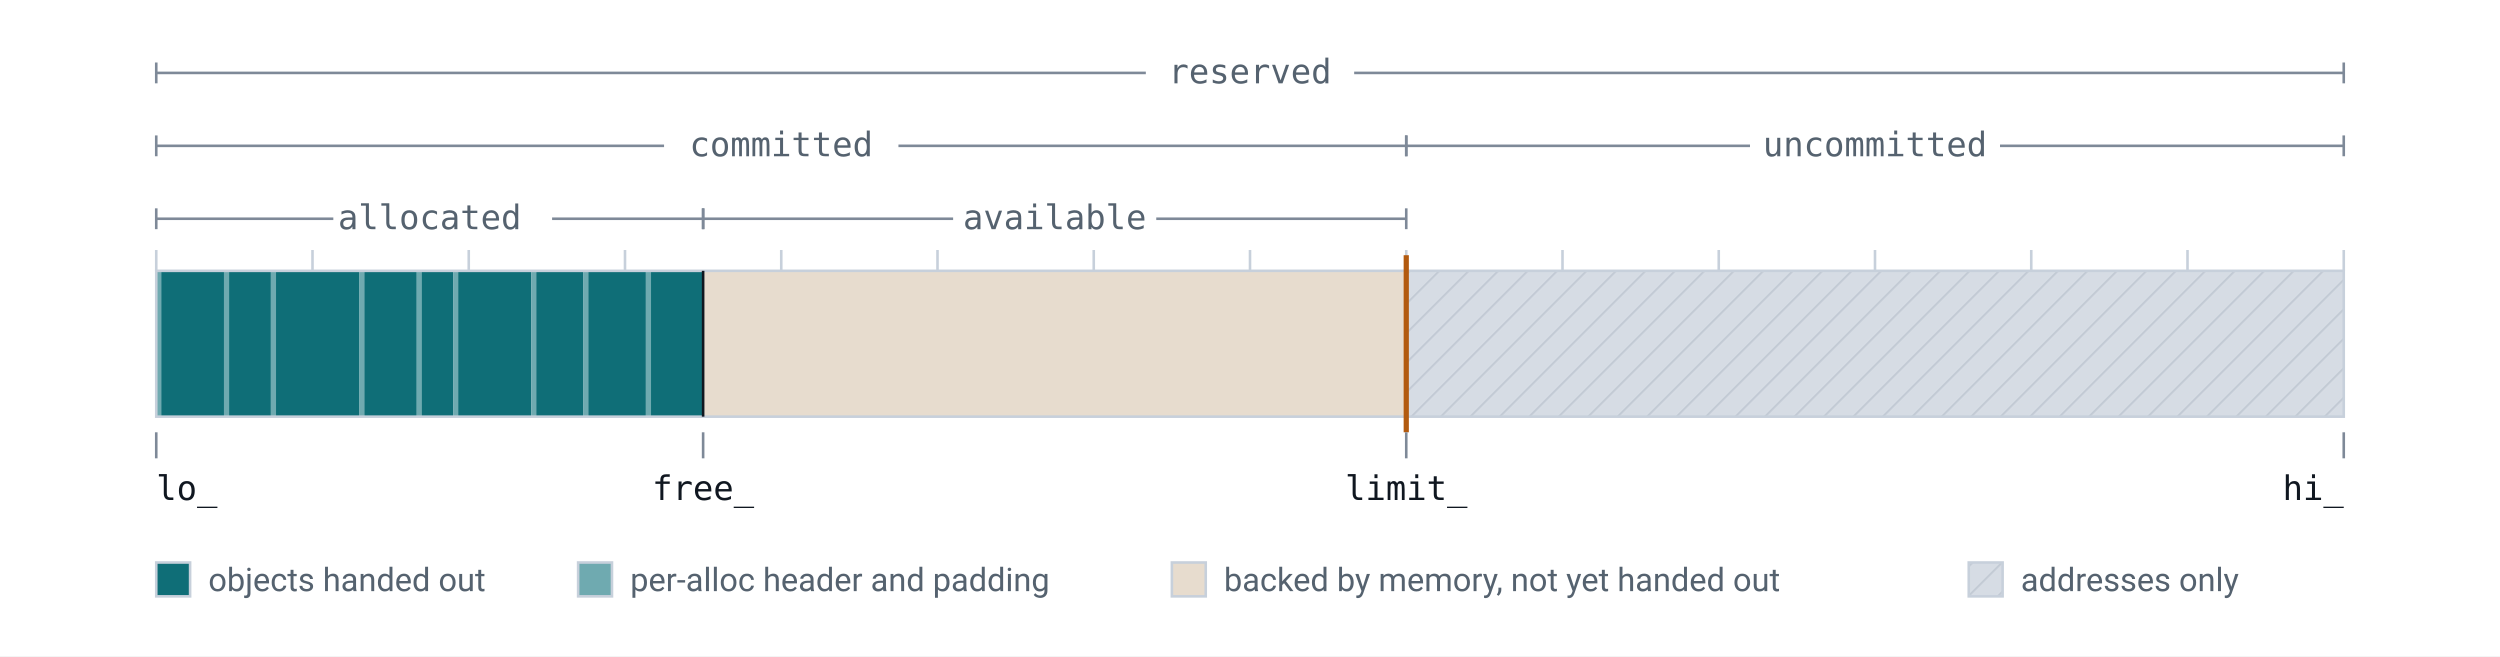
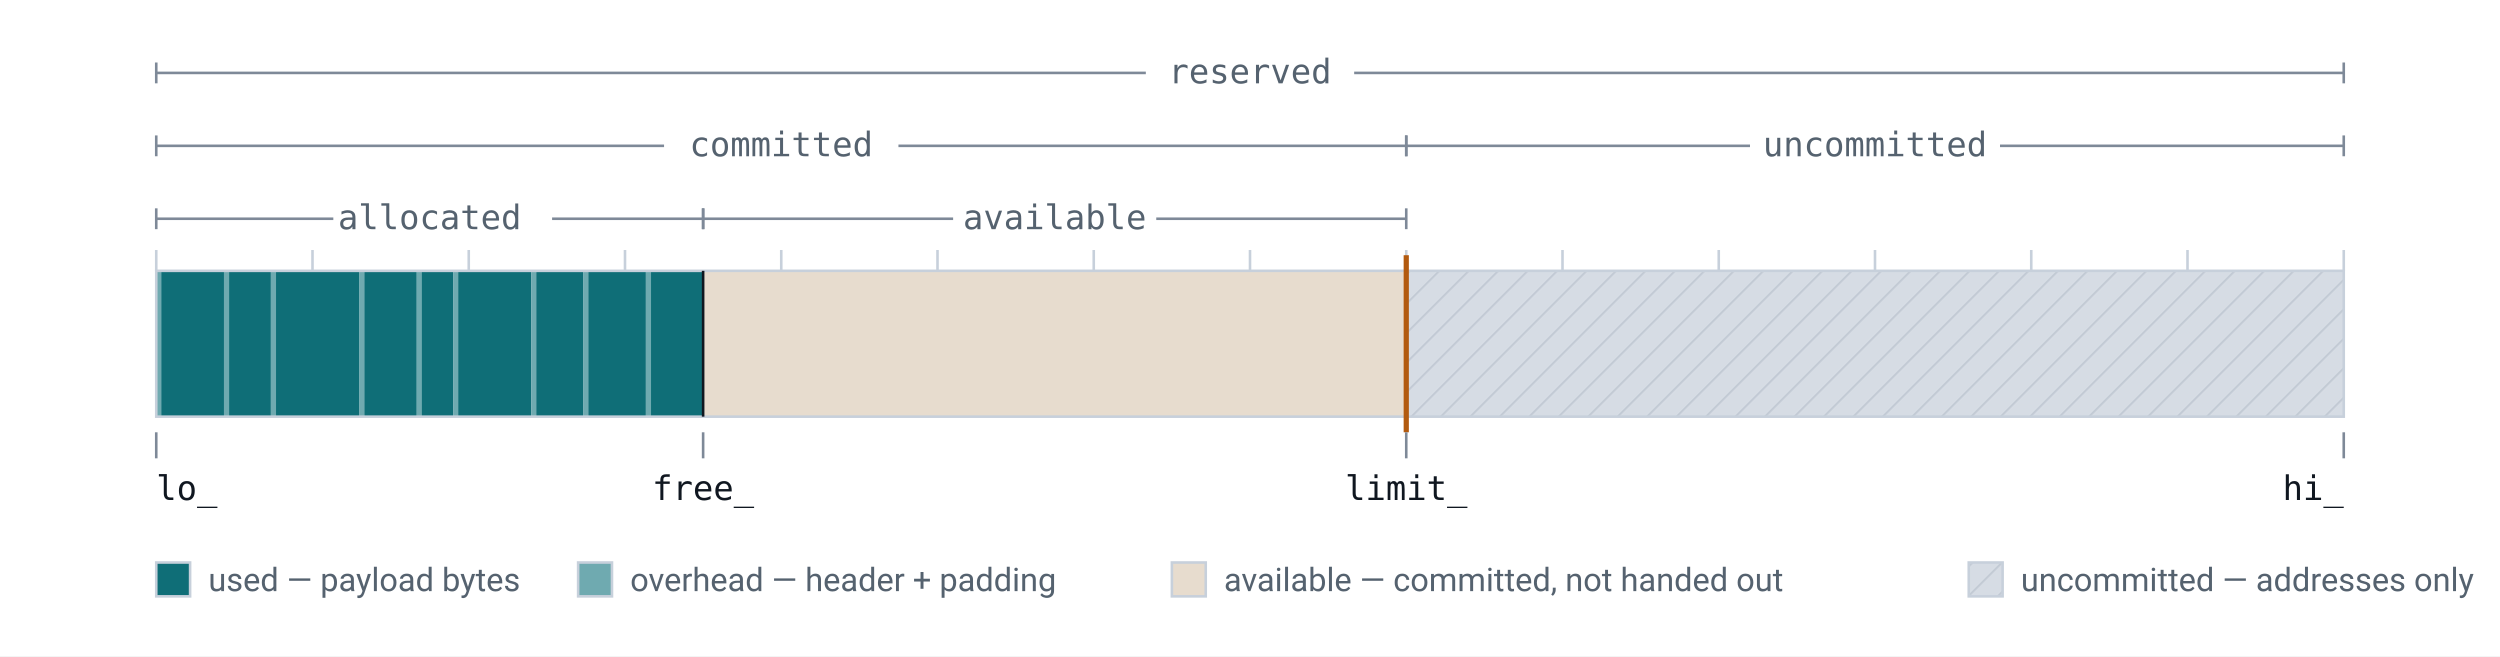
<svg xmlns="http://www.w3.org/2000/svg" viewBox="0 0 960 252" width="960" height="252" role="img" aria-labelledby="title desc">
  <defs>
    <pattern id="hatch" width="8" height="8" patternTransform="rotate(45)" patternUnits="userSpaceOnUse">
      <rect width="8" height="8" fill="#D6DCE4" />
      <line x1="0" y1="0" x2="0" y2="8" stroke="#C2CAD4" stroke-width="1.4" />
    </pattern>
  </defs>
  <rect width="960" height="252" fill="#FFFFFF" />
  <g font-family="ui-monospace, SFMono-Regular, Menlo, Consolas, monospace" font-size="13">
    <g stroke="#7E8998" stroke-width="1" fill="none">
      <path d="M60 24 v8 M60 28 H900 M900 24 v8" />
      <path d="M60 52 v8 M60 56 H540 M540 52 v8" />
      <path d="M540 52 v8 M540 56 H900 M900 52 v8" />
      <path d="M60 80 v8 M60 84 H270 M270 80 v8" />
      <path d="M270 80 v8 M270 84 H540 M540 80 v8" />
    </g>
    <g fill="#55626F" text-anchor="middle">
      <rect x="440" y="18" width="80" height="20" fill="#FFFFFF" />
      <text x="480" y="32">reserved</text>
      <rect x="255" y="46" width="90" height="20" fill="#FFFFFF" />
      <text x="300" y="60">committed</text>
      <rect x="672" y="46" width="96" height="20" fill="#FFFFFF" />
      <text x="720" y="60">uncommitted</text>
      <rect x="128" y="74" width="84" height="20" fill="#FFFFFF" />
      <text x="165" y="88">allocated</text>
      <rect x="366" y="74" width="78" height="20" fill="#FFFFFF" />
      <text x="405" y="88">available</text>
    </g>
    <g stroke="#C7D0DB" stroke-width="1">
      <path d="M60 96 v8 M120 96 v8 M180 96 v8 M240 96 v8 M300 96 v8 M360 96 v8                M420 96 v8 M480 96 v8 M540 96 v8 M600 96 v8 M660 96 v8 M720 96 v8                M780 96 v8 M840 96 v8 M900 96 v8" />
    </g>
    <rect x="540" y="104" width="360" height="56" fill="url(#hatch)" />
    <rect x="270" y="104" width="270" height="56" fill="#E7DCCE" />
    <g>
      <rect x="60" y="104" width="26" height="56" fill="#6FAAB0" />
      <rect x="62" y="104" width="24" height="56" fill="#0F6E77" />
      <rect x="86" y="104" width="18" height="56" fill="#6FAAB0" />
      <rect x="88" y="104" width="16" height="56" fill="#0F6E77" />
      <rect x="104" y="104" width="34" height="56" fill="#6FAAB0" />
      <rect x="106" y="104" width="32" height="56" fill="#0F6E77" />
      <rect x="138" y="104" width="22" height="56" fill="#6FAAB0" />
      <rect x="140" y="104" width="20" height="56" fill="#0F6E77" />
      <rect x="160" y="104" width="14" height="56" fill="#6FAAB0" />
      <rect x="162" y="104" width="12" height="56" fill="#0F6E77" />
      <rect x="174" y="104" width="30" height="56" fill="#6FAAB0" />
      <rect x="176" y="104" width="28" height="56" fill="#0F6E77" />
      <rect x="204" y="104" width="20" height="56" fill="#6FAAB0" />
      <rect x="206" y="104" width="18" height="56" fill="#0F6E77" />
      <rect x="224" y="104" width="24" height="56" fill="#6FAAB0" />
      <rect x="226" y="104" width="22" height="56" fill="#0F6E77" />
      <rect x="248" y="104" width="22" height="56" fill="#6FAAB0" />
      <rect x="250" y="104" width="20" height="56" fill="#0F6E77" />
    </g>
    <rect x="60" y="104" width="840" height="56" fill="none" stroke="#C7D0DB" />
    <rect x="539" y="98" width="2" height="68" fill="#B25A0F" />
    <rect x="269.5" y="104" width="1" height="56" fill="#101720" />
    <g stroke="#7E8998" stroke-width="1">
      <path d="M60 166 v10 M270 166 v10 M540 166 v10 M900 166 v10" />
    </g>
    <g fill="#101720" font-size="13">
      <text x="60" y="192" text-anchor="start">lo_</text>
      <text x="270" y="192" text-anchor="middle">free_</text>
      <text x="540" y="192" text-anchor="middle">limit_</text>
      <text x="900" y="192" text-anchor="end">hi_</text>
    </g>
    <g font-family="system-ui, -apple-system, Segoe UI, Roboto, sans-serif" font-size="12.5" fill="#55626F">
      <rect x="60" y="216" width="13" height="13" fill="#0F6E77" stroke="#C7D0DB" />
-       <text x="80" y="227">objects handed out</text>
+       <text x="80" y="227">used — payload bytes</text>
      <rect x="222" y="216" width="13" height="13" fill="#6FAAB0" stroke="#C7D0DB" />
-       <text x="242" y="227">per-alloc header and padding</text>
+       <text x="242" y="227">overhead — header + padding</text>
      <rect x="450" y="216" width="13" height="13" fill="#E7DCCE" stroke="#C7D0DB" />
-       <text x="470" y="227">backed by memory, not yet handed out</text>
+       <text x="470" y="227">available — committed, not handed out</text>
      <rect x="756" y="216" width="13" height="13" fill="url(#hatch)" stroke="#C7D0DB" />
-       <text x="776" y="227">addresses only</text>
+       <text x="776" y="227">uncommitted — addresses only</text>
    </g>
  </g>
</svg>
